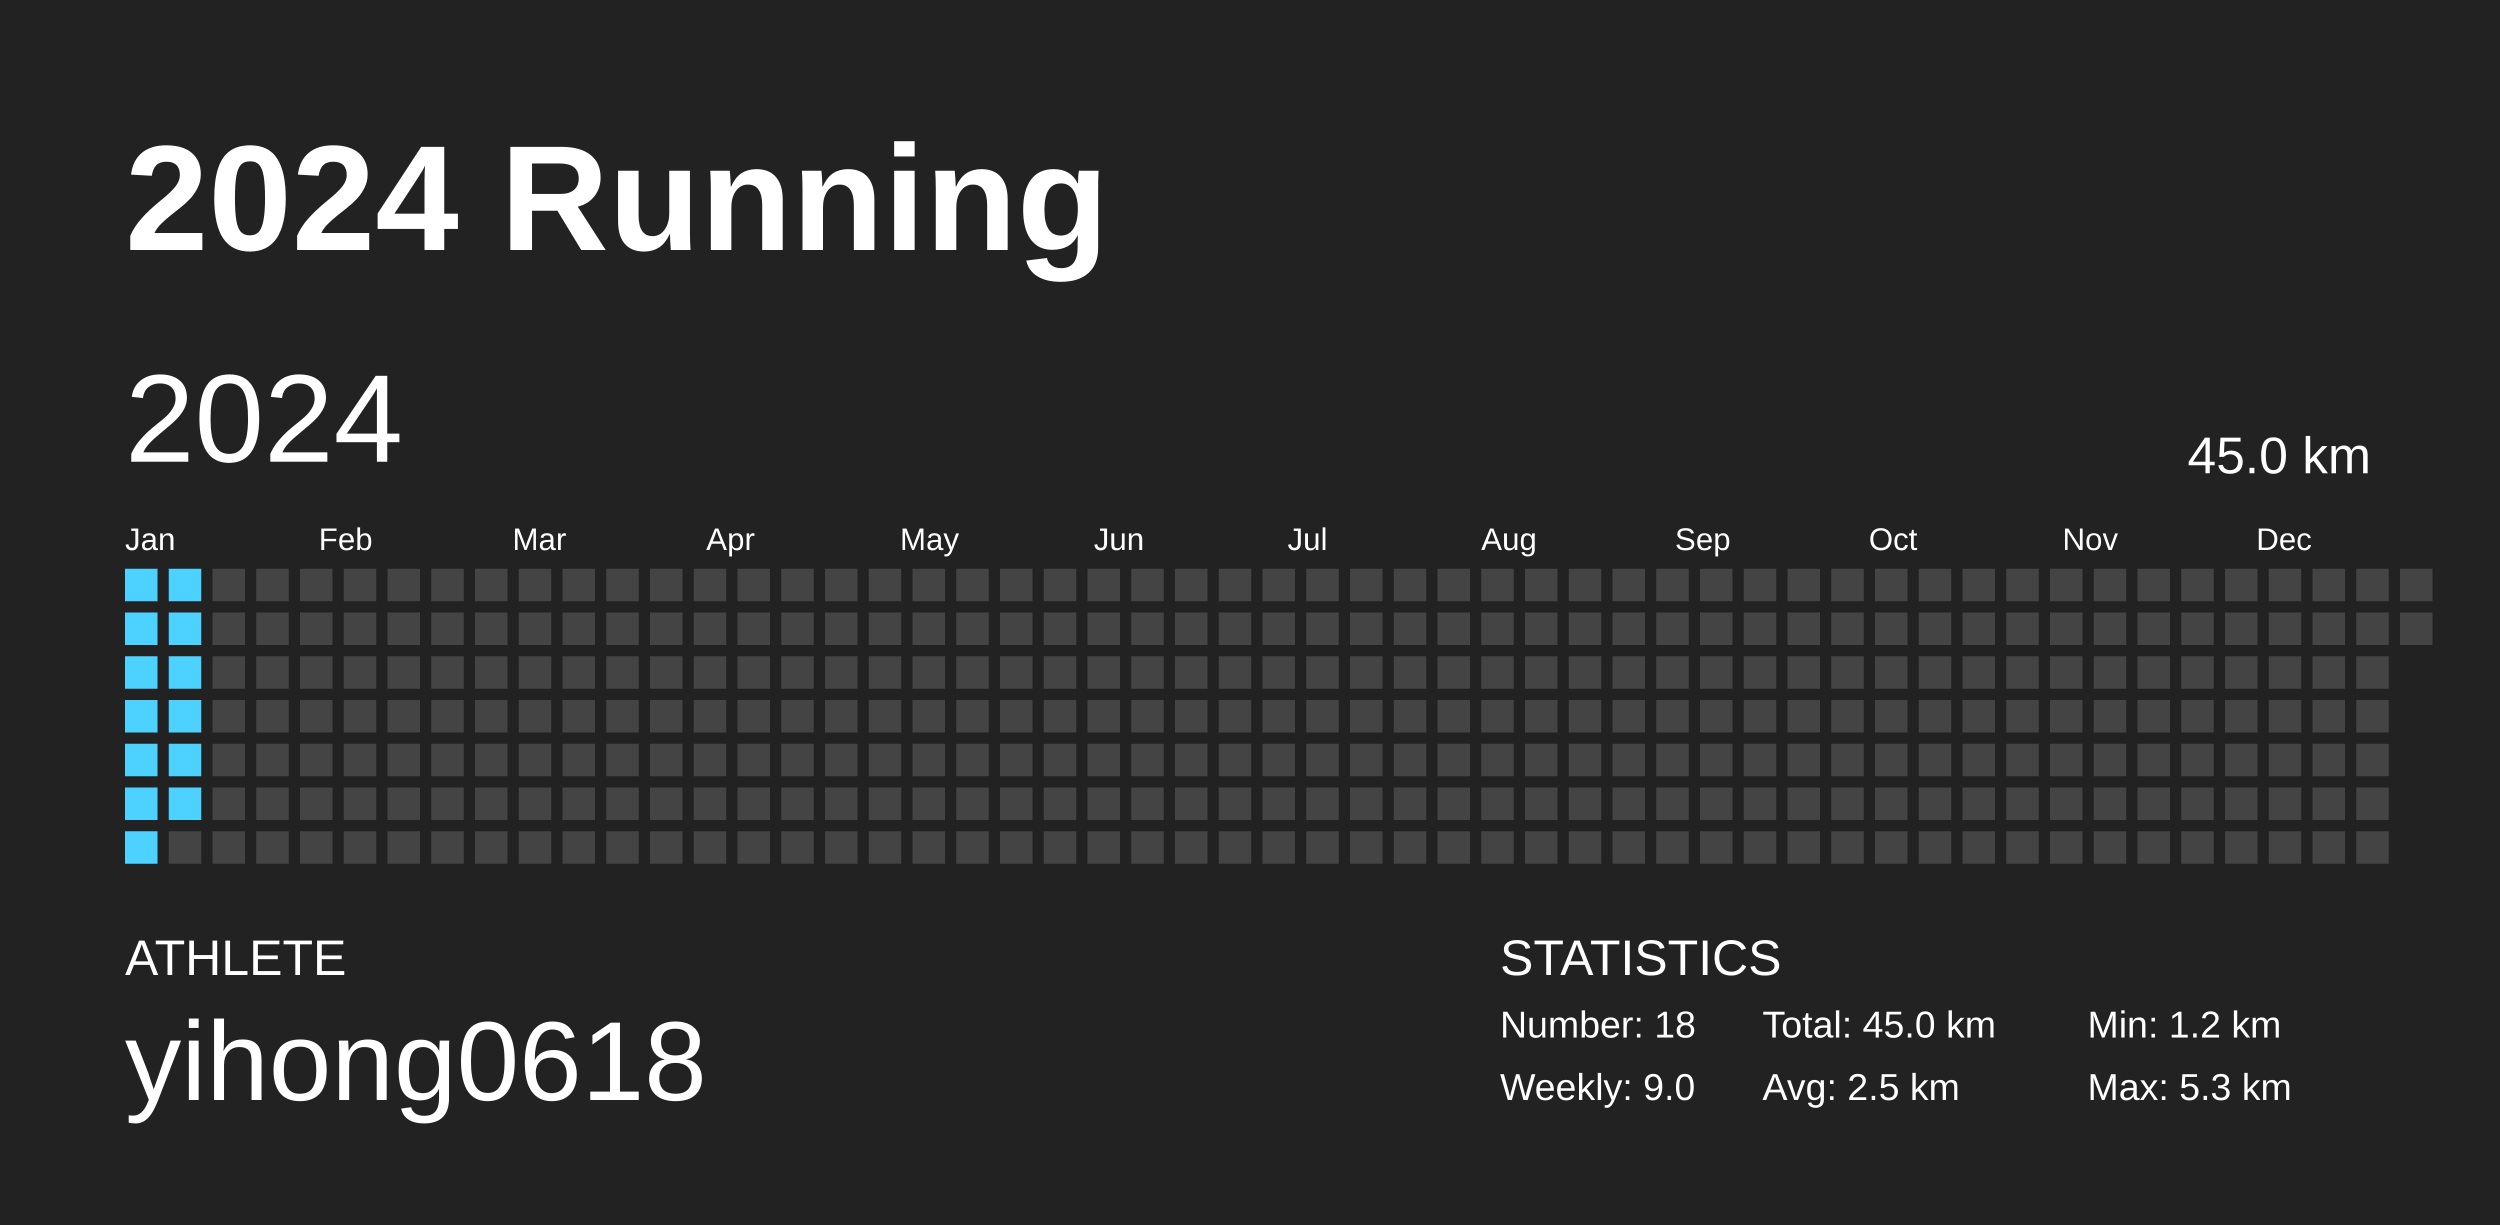
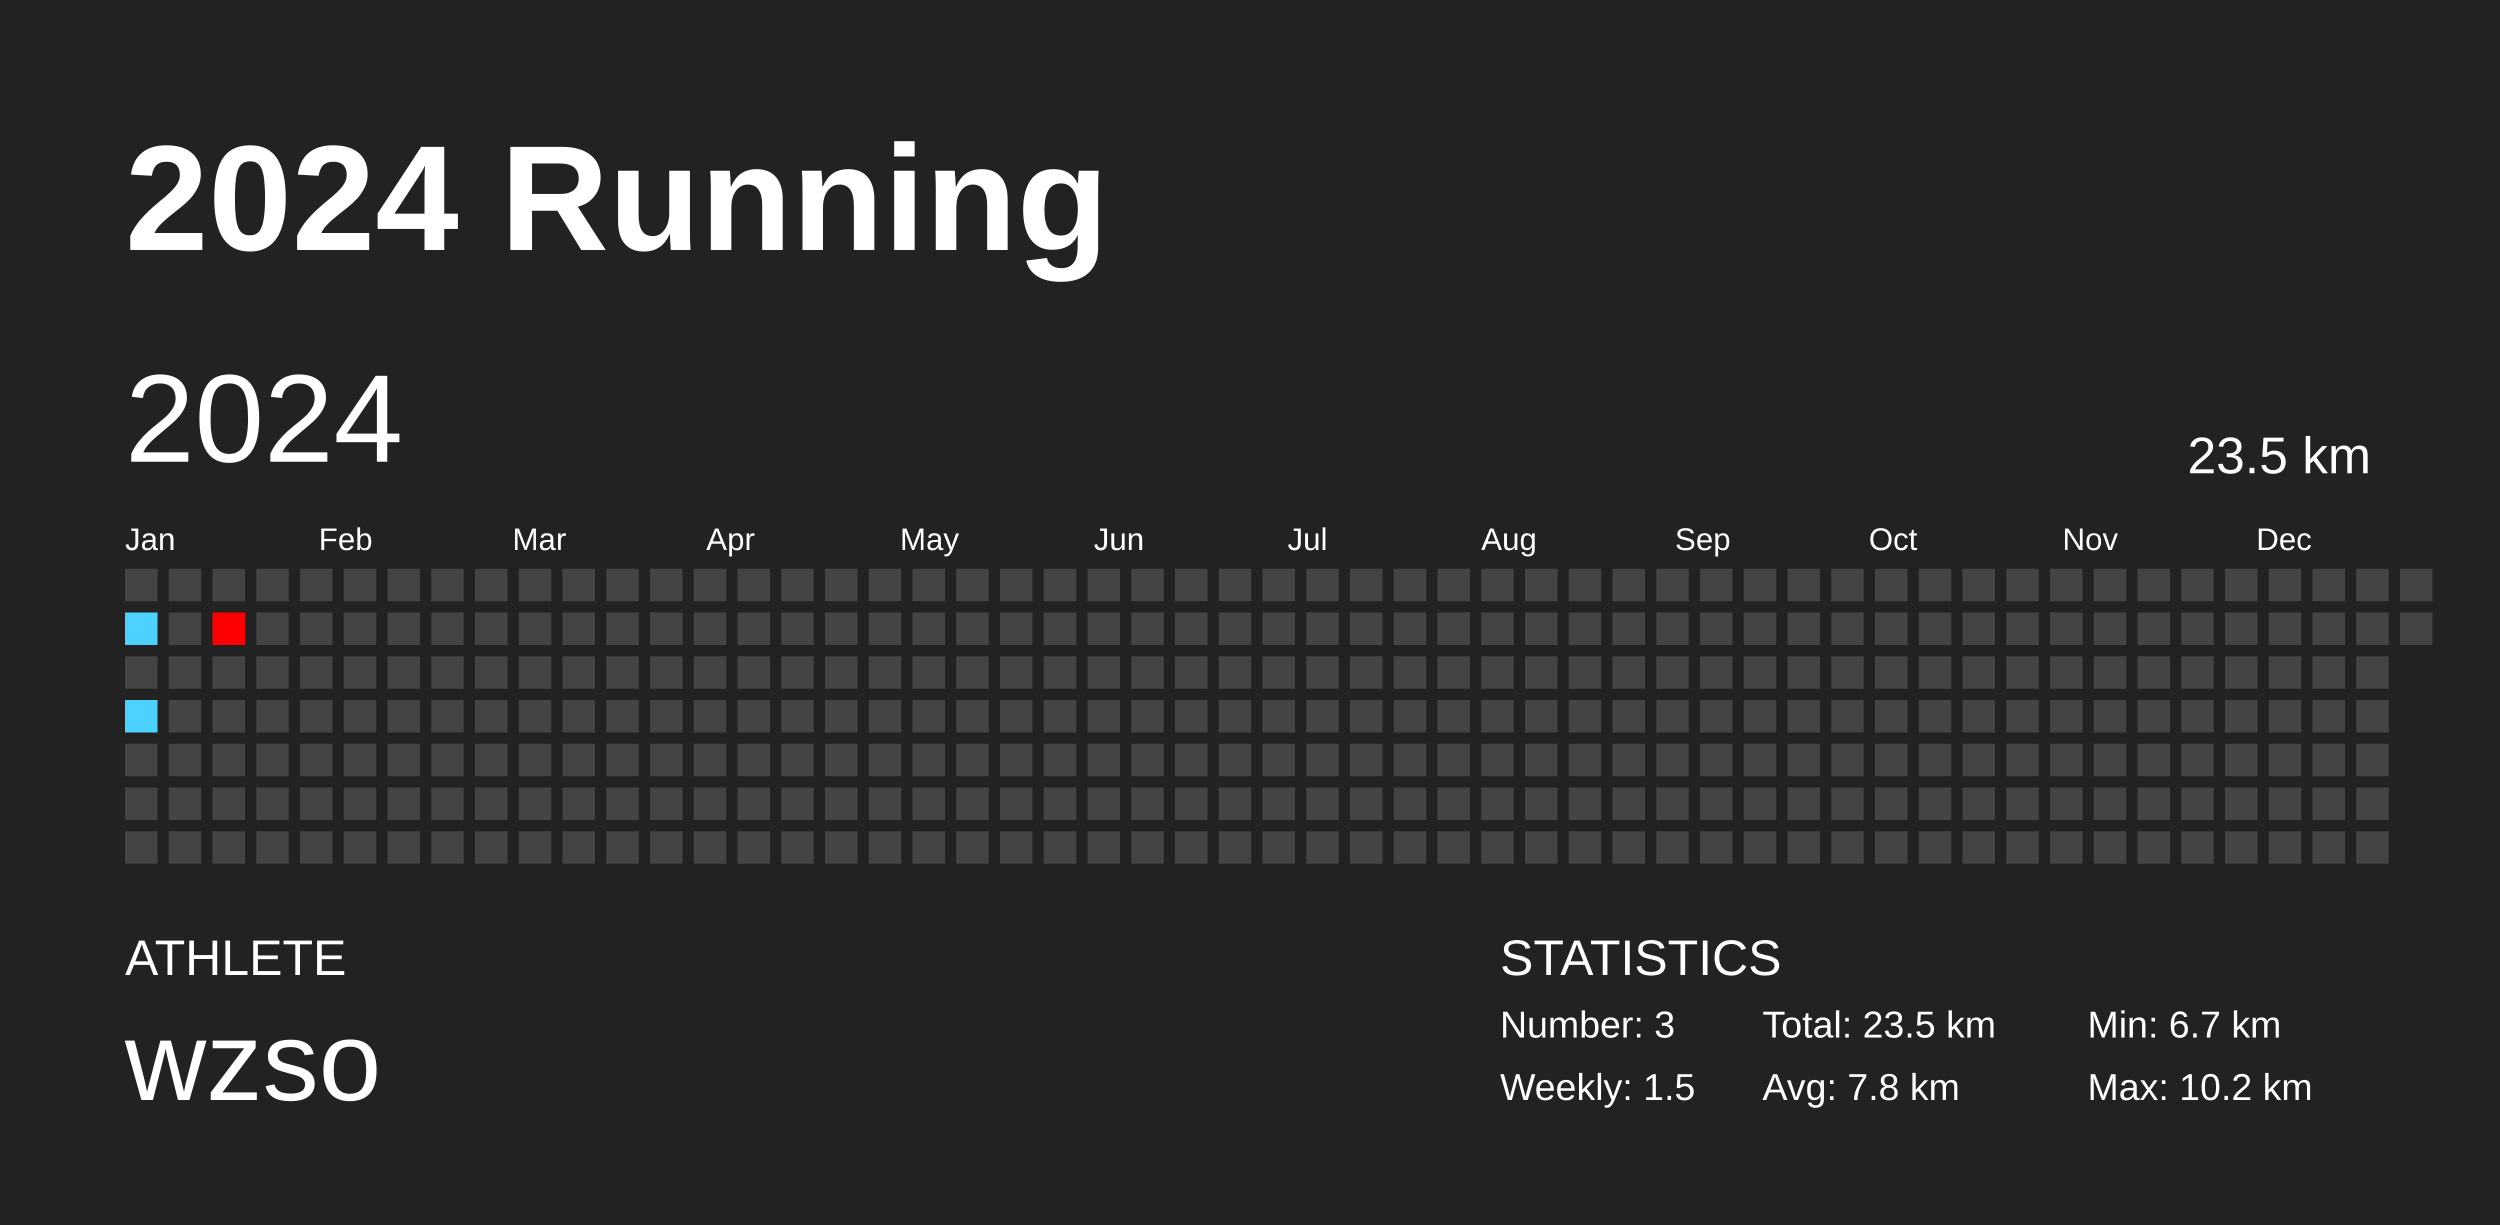
<svg xmlns="http://www.w3.org/2000/svg" baseProfile="full" height="98mm" version="1.1" viewBox="0,0,200,98" width="200mm">
  <defs />
  <rect fill="#222222" height="98" width="200" x="0" y="0" />
  <text fill="#FFFFFF" style="font-size:12px; font-family:Arial; font-weight:bold;" x="10" y="20">2024 Running</text>
  <text fill="#FFFFFF" style="font-size:4px; font-family:Arial" x="10" y="78">ATHLETE</text>
-   <text fill="#FFFFFF" style="font-size:9px; font-family:Arial" x="10" y="88">yihong0618</text>
+   <text fill="#FFFFFF" style="font-size:9px; font-family:Arial" x="10" y="88">wzso</text>
  <text fill="#FFFFFF" style="font-size:4px; font-family:Arial" x="120" y="78">STATISTICS</text>
-   <text fill="#FFFFFF" style="font-size:3px; font-family:Arial" x="120" y="83">Number: 18</text>
-   <text fill="#FFFFFF" style="font-size:3px; font-family:Arial" x="120" y="88">Weekly: 9.0</text>
-   <text fill="#FFFFFF" style="font-size:3px; font-family:Arial" x="141" y="83">Total: 45.0 km</text>
-   <text fill="#FFFFFF" style="font-size:3px; font-family:Arial" x="141" y="88">Avg: 2.5 km</text>
-   <text fill="#FFFFFF" style="font-size:3px; font-family:Arial" x="167" y="83">Min: 1.2 km</text>
-   <text fill="#FFFFFF" style="font-size:3px; font-family:Arial" x="167" y="88">Max: 5.3 km</text>
+   <text fill="#FFFFFF" style="font-size:3px; font-family:Arial" x="120" y="83">Number: 3</text>
+   <text fill="#FFFFFF" style="font-size:3px; font-family:Arial" x="120" y="88">Weekly: 1.5</text>
+   <text fill="#FFFFFF" style="font-size:3px; font-family:Arial" x="141" y="83">Total: 23.5 km</text>
+   <text fill="#FFFFFF" style="font-size:3px; font-family:Arial" x="141" y="88">Avg: 7.8 km</text>
+   <text fill="#FFFFFF" style="font-size:3px; font-family:Arial" x="167" y="83">Min: 6.7 km</text>
+   <text fill="#FFFFFF" style="font-size:3px; font-family:Arial" x="167" y="88">Max: 10.2 km</text>
  <text dominant-baseline="hanging" fill="#FFFFFF" style="font-size:10.0px; font-family:Arial;" x="10" y="30">2024</text>
-   <text dominant-baseline="hanging" fill="#FFFFFF" style="font-size:4.125px; font-family:Arial;" x="175" y="35">45.0 km</text>
+   <text dominant-baseline="hanging" fill="#FFFFFF" style="font-size:4.125px; font-family:Arial;" x="175" y="35">23.5 km</text>
  <text fill="#FFFFFF" style="font-size:2.5px; font-family:Arial" x="10.0" y="44">Jan</text>
  <text fill="#FFFFFF" style="font-size:2.5px; font-family:Arial" x="25.5" y="44">Feb</text>
  <text fill="#FFFFFF" style="font-size:2.5px; font-family:Arial" x="41.0" y="44">Mar</text>
  <text fill="#FFFFFF" style="font-size:2.5px; font-family:Arial" x="56.5" y="44">Apr</text>
  <text fill="#FFFFFF" style="font-size:2.5px; font-family:Arial" x="72.0" y="44">May</text>
  <text fill="#FFFFFF" style="font-size:2.5px; font-family:Arial" x="87.5" y="44">Jun</text>
  <text fill="#FFFFFF" style="font-size:2.5px; font-family:Arial" x="103.0" y="44">Jul</text>
  <text fill="#FFFFFF" style="font-size:2.5px; font-family:Arial" x="118.5" y="44">Aug</text>
  <text fill="#FFFFFF" style="font-size:2.5px; font-family:Arial" x="134.0" y="44">Sep</text>
  <text fill="#FFFFFF" style="font-size:2.5px; font-family:Arial" x="149.5" y="44">Oct</text>
  <text fill="#FFFFFF" style="font-size:2.5px; font-family:Arial" x="165.0" y="44">Nov</text>
  <text fill="#FFFFFF" style="font-size:2.5px; font-family:Arial" x="180.5" y="44">Dec</text>
-   <rect fill="#4dd2ff" height="2.6" width="2.6" x="10.0" y="45.5" />
+   <rect fill="#444444" height="2.6" width="2.6" x="10.0" y="45.5" />
  <rect fill="#4dd2ff" height="2.6" width="2.6" x="10.0" y="49.0" />
-   <rect fill="#4dd2ff" height="2.6" width="2.6" x="10.0" y="52.5" />
+   <rect fill="#444444" height="2.6" width="2.6" x="10.0" y="52.5" />
  <rect fill="#4dd2ff" height="2.6" width="2.6" x="10.0" y="56.0" />
-   <rect fill="#4dd2ff" height="2.6" width="2.6" x="10.0" y="59.5" />
-   <rect fill="#4dd2ff" height="2.6" width="2.6" x="10.0" y="63.0" />
-   <rect fill="#4dd2ff" height="2.6" width="2.6" x="10.0" y="66.5" />
-   <rect fill="#4dd2ff" height="2.6" width="2.6" x="13.5" y="45.5" />
-   <rect fill="#4dd2ff" height="2.6" width="2.6" x="13.5" y="49.0" />
-   <rect fill="#4dd2ff" height="2.6" width="2.6" x="13.5" y="52.5" />
-   <rect fill="#4dd2ff" height="2.6" width="2.6" x="13.5" y="56.0" />
-   <rect fill="#4dd2ff" height="2.6" width="2.6" x="13.5" y="59.5" />
-   <rect fill="#4dd2ff" height="2.6" width="2.6" x="13.5" y="63.0" />
+   <rect fill="#444444" height="2.6" width="2.6" x="10.0" y="59.5" />
+   <rect fill="#444444" height="2.6" width="2.6" x="10.0" y="63.0" />
+   <rect fill="#444444" height="2.6" width="2.6" x="10.0" y="66.5" />
+   <rect fill="#444444" height="2.6" width="2.6" x="13.5" y="45.5" />
+   <rect fill="#444444" height="2.6" width="2.6" x="13.5" y="49.0" />
+   <rect fill="#444444" height="2.6" width="2.6" x="13.5" y="52.5" />
+   <rect fill="#444444" height="2.6" width="2.6" x="13.5" y="56.0" />
+   <rect fill="#444444" height="2.6" width="2.6" x="13.5" y="59.5" />
+   <rect fill="#444444" height="2.6" width="2.6" x="13.5" y="63.0" />
  <rect fill="#444444" height="2.6" width="2.6" x="13.5" y="66.5" />
  <rect fill="#444444" height="2.6" width="2.6" x="17.0" y="45.5" />
-   <rect fill="#444444" height="2.6" width="2.6" x="17.0" y="49.0" />
+   <rect fill="#ff0000" height="2.6" width="2.6" x="17.0" y="49.0" />
  <rect fill="#444444" height="2.6" width="2.6" x="17.0" y="52.5" />
  <rect fill="#444444" height="2.6" width="2.6" x="17.0" y="56.0" />
  <rect fill="#444444" height="2.6" width="2.6" x="17.0" y="59.5" />
  <rect fill="#444444" height="2.6" width="2.6" x="17.0" y="63.0" />
  <rect fill="#444444" height="2.6" width="2.6" x="17.0" y="66.5" />
  <rect fill="#444444" height="2.6" width="2.6" x="20.5" y="45.5" />
  <rect fill="#444444" height="2.6" width="2.6" x="20.5" y="49.0" />
  <rect fill="#444444" height="2.6" width="2.6" x="20.5" y="52.5" />
  <rect fill="#444444" height="2.6" width="2.6" x="20.5" y="56.0" />
  <rect fill="#444444" height="2.6" width="2.6" x="20.5" y="59.5" />
  <rect fill="#444444" height="2.6" width="2.6" x="20.5" y="63.0" />
  <rect fill="#444444" height="2.6" width="2.6" x="20.5" y="66.5" />
  <rect fill="#444444" height="2.6" width="2.6" x="24.0" y="45.5" />
  <rect fill="#444444" height="2.6" width="2.6" x="24.0" y="49.0" />
  <rect fill="#444444" height="2.6" width="2.6" x="24.0" y="52.5" />
  <rect fill="#444444" height="2.6" width="2.6" x="24.0" y="56.0" />
  <rect fill="#444444" height="2.6" width="2.6" x="24.0" y="59.5" />
  <rect fill="#444444" height="2.6" width="2.6" x="24.0" y="63.0" />
  <rect fill="#444444" height="2.6" width="2.6" x="24.0" y="66.5" />
  <rect fill="#444444" height="2.6" width="2.6" x="27.5" y="45.5" />
  <rect fill="#444444" height="2.6" width="2.6" x="27.5" y="49.0" />
  <rect fill="#444444" height="2.6" width="2.6" x="27.5" y="52.5" />
  <rect fill="#444444" height="2.6" width="2.6" x="27.5" y="56.0" />
  <rect fill="#444444" height="2.6" width="2.6" x="27.5" y="59.5" />
  <rect fill="#444444" height="2.6" width="2.6" x="27.5" y="63.0" />
  <rect fill="#444444" height="2.6" width="2.6" x="27.5" y="66.5" />
  <rect fill="#444444" height="2.6" width="2.6" x="31.0" y="45.5" />
  <rect fill="#444444" height="2.6" width="2.6" x="31.0" y="49.0" />
  <rect fill="#444444" height="2.6" width="2.6" x="31.0" y="52.5" />
  <rect fill="#444444" height="2.6" width="2.6" x="31.0" y="56.0" />
  <rect fill="#444444" height="2.6" width="2.6" x="31.0" y="59.5" />
  <rect fill="#444444" height="2.6" width="2.6" x="31.0" y="63.0" />
  <rect fill="#444444" height="2.6" width="2.6" x="31.0" y="66.5" />
  <rect fill="#444444" height="2.6" width="2.6" x="34.5" y="45.5" />
  <rect fill="#444444" height="2.6" width="2.6" x="34.5" y="49.0" />
  <rect fill="#444444" height="2.6" width="2.6" x="34.5" y="52.5" />
  <rect fill="#444444" height="2.6" width="2.6" x="34.5" y="56.0" />
  <rect fill="#444444" height="2.6" width="2.6" x="34.5" y="59.5" />
  <rect fill="#444444" height="2.6" width="2.6" x="34.5" y="63.0" />
  <rect fill="#444444" height="2.6" width="2.6" x="34.5" y="66.5" />
  <rect fill="#444444" height="2.6" width="2.6" x="38.0" y="45.5" />
  <rect fill="#444444" height="2.6" width="2.6" x="38.0" y="49.0" />
  <rect fill="#444444" height="2.6" width="2.6" x="38.0" y="52.5" />
  <rect fill="#444444" height="2.6" width="2.6" x="38.0" y="56.0" />
  <rect fill="#444444" height="2.6" width="2.6" x="38.0" y="59.5" />
  <rect fill="#444444" height="2.6" width="2.6" x="38.0" y="63.0" />
  <rect fill="#444444" height="2.6" width="2.6" x="38.0" y="66.5" />
  <rect fill="#444444" height="2.6" width="2.6" x="41.5" y="45.5" />
  <rect fill="#444444" height="2.6" width="2.6" x="41.5" y="49.0" />
  <rect fill="#444444" height="2.6" width="2.6" x="41.5" y="52.5" />
  <rect fill="#444444" height="2.6" width="2.6" x="41.5" y="56.0" />
  <rect fill="#444444" height="2.6" width="2.6" x="41.5" y="59.5" />
  <rect fill="#444444" height="2.6" width="2.6" x="41.5" y="63.0" />
  <rect fill="#444444" height="2.6" width="2.6" x="41.5" y="66.5" />
  <rect fill="#444444" height="2.6" width="2.6" x="45.0" y="45.5" />
  <rect fill="#444444" height="2.6" width="2.6" x="45.0" y="49.0" />
  <rect fill="#444444" height="2.6" width="2.6" x="45.0" y="52.5" />
  <rect fill="#444444" height="2.6" width="2.6" x="45.0" y="56.0" />
  <rect fill="#444444" height="2.6" width="2.6" x="45.0" y="59.5" />
  <rect fill="#444444" height="2.6" width="2.6" x="45.0" y="63.0" />
  <rect fill="#444444" height="2.6" width="2.6" x="45.0" y="66.5" />
  <rect fill="#444444" height="2.6" width="2.6" x="48.5" y="45.5" />
  <rect fill="#444444" height="2.6" width="2.6" x="48.5" y="49.0" />
  <rect fill="#444444" height="2.6" width="2.6" x="48.5" y="52.5" />
  <rect fill="#444444" height="2.6" width="2.6" x="48.5" y="56.0" />
  <rect fill="#444444" height="2.6" width="2.6" x="48.5" y="59.5" />
  <rect fill="#444444" height="2.6" width="2.6" x="48.5" y="63.0" />
  <rect fill="#444444" height="2.6" width="2.6" x="48.5" y="66.5" />
  <rect fill="#444444" height="2.6" width="2.6" x="52.0" y="45.5" />
  <rect fill="#444444" height="2.6" width="2.6" x="52.0" y="49.0" />
  <rect fill="#444444" height="2.6" width="2.6" x="52.0" y="52.5" />
  <rect fill="#444444" height="2.6" width="2.6" x="52.0" y="56.0" />
  <rect fill="#444444" height="2.6" width="2.6" x="52.0" y="59.5" />
  <rect fill="#444444" height="2.6" width="2.6" x="52.0" y="63.0" />
  <rect fill="#444444" height="2.6" width="2.6" x="52.0" y="66.5" />
  <rect fill="#444444" height="2.6" width="2.6" x="55.5" y="45.5" />
  <rect fill="#444444" height="2.6" width="2.6" x="55.5" y="49.0" />
  <rect fill="#444444" height="2.6" width="2.6" x="55.5" y="52.5" />
  <rect fill="#444444" height="2.6" width="2.6" x="55.5" y="56.0" />
  <rect fill="#444444" height="2.6" width="2.6" x="55.5" y="59.5" />
  <rect fill="#444444" height="2.6" width="2.6" x="55.5" y="63.0" />
  <rect fill="#444444" height="2.6" width="2.6" x="55.5" y="66.5" />
  <rect fill="#444444" height="2.6" width="2.6" x="59.0" y="45.5" />
  <rect fill="#444444" height="2.6" width="2.6" x="59.0" y="49.0" />
  <rect fill="#444444" height="2.6" width="2.6" x="59.0" y="52.5" />
  <rect fill="#444444" height="2.6" width="2.6" x="59.0" y="56.0" />
  <rect fill="#444444" height="2.6" width="2.6" x="59.0" y="59.5" />
  <rect fill="#444444" height="2.6" width="2.6" x="59.0" y="63.0" />
  <rect fill="#444444" height="2.6" width="2.6" x="59.0" y="66.5" />
  <rect fill="#444444" height="2.6" width="2.6" x="62.5" y="45.5" />
  <rect fill="#444444" height="2.6" width="2.6" x="62.5" y="49.0" />
  <rect fill="#444444" height="2.6" width="2.6" x="62.5" y="52.5" />
  <rect fill="#444444" height="2.6" width="2.6" x="62.5" y="56.0" />
  <rect fill="#444444" height="2.6" width="2.6" x="62.5" y="59.5" />
  <rect fill="#444444" height="2.6" width="2.6" x="62.5" y="63.0" />
  <rect fill="#444444" height="2.6" width="2.6" x="62.5" y="66.5" />
  <rect fill="#444444" height="2.6" width="2.6" x="66.0" y="45.5" />
  <rect fill="#444444" height="2.6" width="2.6" x="66.0" y="49.0" />
  <rect fill="#444444" height="2.6" width="2.6" x="66.0" y="52.5" />
  <rect fill="#444444" height="2.6" width="2.6" x="66.0" y="56.0" />
  <rect fill="#444444" height="2.6" width="2.6" x="66.0" y="59.5" />
  <rect fill="#444444" height="2.6" width="2.6" x="66.0" y="63.0" />
  <rect fill="#444444" height="2.6" width="2.6" x="66.0" y="66.5" />
  <rect fill="#444444" height="2.6" width="2.6" x="69.5" y="45.5" />
  <rect fill="#444444" height="2.6" width="2.6" x="69.5" y="49.0" />
  <rect fill="#444444" height="2.6" width="2.6" x="69.5" y="52.5" />
  <rect fill="#444444" height="2.6" width="2.6" x="69.5" y="56.0" />
  <rect fill="#444444" height="2.6" width="2.6" x="69.5" y="59.5" />
  <rect fill="#444444" height="2.6" width="2.6" x="69.5" y="63.0" />
  <rect fill="#444444" height="2.6" width="2.6" x="69.5" y="66.5" />
  <rect fill="#444444" height="2.6" width="2.6" x="73.0" y="45.5" />
  <rect fill="#444444" height="2.6" width="2.6" x="73.0" y="49.0" />
  <rect fill="#444444" height="2.6" width="2.6" x="73.0" y="52.5" />
  <rect fill="#444444" height="2.6" width="2.6" x="73.0" y="56.0" />
  <rect fill="#444444" height="2.6" width="2.6" x="73.0" y="59.5" />
  <rect fill="#444444" height="2.6" width="2.6" x="73.0" y="63.0" />
  <rect fill="#444444" height="2.6" width="2.6" x="73.0" y="66.5" />
  <rect fill="#444444" height="2.6" width="2.6" x="76.5" y="45.5" />
  <rect fill="#444444" height="2.6" width="2.6" x="76.5" y="49.0" />
  <rect fill="#444444" height="2.6" width="2.6" x="76.5" y="52.5" />
  <rect fill="#444444" height="2.6" width="2.6" x="76.5" y="56.0" />
  <rect fill="#444444" height="2.6" width="2.6" x="76.5" y="59.5" />
  <rect fill="#444444" height="2.6" width="2.6" x="76.5" y="63.0" />
  <rect fill="#444444" height="2.6" width="2.6" x="76.5" y="66.5" />
  <rect fill="#444444" height="2.6" width="2.6" x="80.0" y="45.5" />
  <rect fill="#444444" height="2.6" width="2.6" x="80.0" y="49.0" />
  <rect fill="#444444" height="2.6" width="2.6" x="80.0" y="52.5" />
  <rect fill="#444444" height="2.6" width="2.6" x="80.0" y="56.0" />
  <rect fill="#444444" height="2.6" width="2.6" x="80.0" y="59.5" />
  <rect fill="#444444" height="2.6" width="2.6" x="80.0" y="63.0" />
  <rect fill="#444444" height="2.6" width="2.6" x="80.0" y="66.5" />
  <rect fill="#444444" height="2.6" width="2.6" x="83.5" y="45.5" />
  <rect fill="#444444" height="2.6" width="2.6" x="83.5" y="49.0" />
  <rect fill="#444444" height="2.6" width="2.6" x="83.5" y="52.5" />
  <rect fill="#444444" height="2.6" width="2.6" x="83.5" y="56.0" />
  <rect fill="#444444" height="2.6" width="2.6" x="83.5" y="59.5" />
  <rect fill="#444444" height="2.6" width="2.6" x="83.5" y="63.0" />
  <rect fill="#444444" height="2.6" width="2.6" x="83.5" y="66.5" />
  <rect fill="#444444" height="2.6" width="2.6" x="87.0" y="45.5" />
  <rect fill="#444444" height="2.6" width="2.6" x="87.0" y="49.0" />
  <rect fill="#444444" height="2.6" width="2.6" x="87.0" y="52.5" />
  <rect fill="#444444" height="2.6" width="2.6" x="87.0" y="56.0" />
  <rect fill="#444444" height="2.6" width="2.6" x="87.0" y="59.5" />
  <rect fill="#444444" height="2.6" width="2.6" x="87.0" y="63.0" />
  <rect fill="#444444" height="2.6" width="2.6" x="87.0" y="66.5" />
  <rect fill="#444444" height="2.6" width="2.6" x="90.5" y="45.5" />
  <rect fill="#444444" height="2.6" width="2.6" x="90.5" y="49.0" />
  <rect fill="#444444" height="2.6" width="2.6" x="90.5" y="52.5" />
  <rect fill="#444444" height="2.6" width="2.6" x="90.5" y="56.0" />
  <rect fill="#444444" height="2.6" width="2.6" x="90.5" y="59.5" />
  <rect fill="#444444" height="2.6" width="2.6" x="90.5" y="63.0" />
  <rect fill="#444444" height="2.6" width="2.6" x="90.5" y="66.5" />
  <rect fill="#444444" height="2.6" width="2.6" x="94.0" y="45.5" />
  <rect fill="#444444" height="2.6" width="2.6" x="94.0" y="49.0" />
  <rect fill="#444444" height="2.6" width="2.6" x="94.0" y="52.5" />
  <rect fill="#444444" height="2.6" width="2.6" x="94.0" y="56.0" />
  <rect fill="#444444" height="2.6" width="2.6" x="94.0" y="59.5" />
  <rect fill="#444444" height="2.6" width="2.6" x="94.0" y="63.0" />
  <rect fill="#444444" height="2.6" width="2.6" x="94.0" y="66.5" />
  <rect fill="#444444" height="2.6" width="2.6" x="97.5" y="45.5" />
  <rect fill="#444444" height="2.6" width="2.6" x="97.5" y="49.0" />
  <rect fill="#444444" height="2.6" width="2.6" x="97.5" y="52.5" />
  <rect fill="#444444" height="2.6" width="2.6" x="97.5" y="56.0" />
  <rect fill="#444444" height="2.6" width="2.6" x="97.5" y="59.5" />
  <rect fill="#444444" height="2.6" width="2.6" x="97.5" y="63.0" />
  <rect fill="#444444" height="2.6" width="2.6" x="97.5" y="66.5" />
  <rect fill="#444444" height="2.6" width="2.6" x="101.0" y="45.5" />
  <rect fill="#444444" height="2.6" width="2.6" x="101.0" y="49.0" />
  <rect fill="#444444" height="2.6" width="2.6" x="101.0" y="52.5" />
  <rect fill="#444444" height="2.6" width="2.6" x="101.0" y="56.0" />
  <rect fill="#444444" height="2.6" width="2.6" x="101.0" y="59.5" />
  <rect fill="#444444" height="2.6" width="2.6" x="101.0" y="63.0" />
  <rect fill="#444444" height="2.6" width="2.6" x="101.0" y="66.5" />
  <rect fill="#444444" height="2.6" width="2.6" x="104.5" y="45.5" />
  <rect fill="#444444" height="2.6" width="2.6" x="104.5" y="49.0" />
  <rect fill="#444444" height="2.6" width="2.6" x="104.5" y="52.5" />
  <rect fill="#444444" height="2.6" width="2.6" x="104.5" y="56.0" />
  <rect fill="#444444" height="2.6" width="2.6" x="104.5" y="59.5" />
  <rect fill="#444444" height="2.6" width="2.6" x="104.5" y="63.0" />
  <rect fill="#444444" height="2.6" width="2.6" x="104.5" y="66.5" />
  <rect fill="#444444" height="2.6" width="2.6" x="108.0" y="45.5" />
  <rect fill="#444444" height="2.6" width="2.6" x="108.0" y="49.0" />
  <rect fill="#444444" height="2.6" width="2.6" x="108.0" y="52.5" />
  <rect fill="#444444" height="2.6" width="2.6" x="108.0" y="56.0" />
  <rect fill="#444444" height="2.6" width="2.6" x="108.0" y="59.5" />
  <rect fill="#444444" height="2.6" width="2.6" x="108.0" y="63.0" />
  <rect fill="#444444" height="2.6" width="2.6" x="108.0" y="66.5" />
  <rect fill="#444444" height="2.6" width="2.6" x="111.5" y="45.5" />
  <rect fill="#444444" height="2.6" width="2.6" x="111.5" y="49.0" />
  <rect fill="#444444" height="2.6" width="2.6" x="111.5" y="52.5" />
  <rect fill="#444444" height="2.6" width="2.6" x="111.5" y="56.0" />
  <rect fill="#444444" height="2.6" width="2.6" x="111.5" y="59.5" />
  <rect fill="#444444" height="2.6" width="2.6" x="111.5" y="63.0" />
  <rect fill="#444444" height="2.6" width="2.6" x="111.5" y="66.5" />
  <rect fill="#444444" height="2.6" width="2.6" x="115.0" y="45.5" />
  <rect fill="#444444" height="2.6" width="2.6" x="115.0" y="49.0" />
  <rect fill="#444444" height="2.6" width="2.6" x="115.0" y="52.5" />
  <rect fill="#444444" height="2.6" width="2.6" x="115.0" y="56.0" />
  <rect fill="#444444" height="2.6" width="2.6" x="115.0" y="59.5" />
  <rect fill="#444444" height="2.6" width="2.6" x="115.0" y="63.0" />
  <rect fill="#444444" height="2.6" width="2.6" x="115.0" y="66.5" />
  <rect fill="#444444" height="2.6" width="2.6" x="118.5" y="45.5" />
  <rect fill="#444444" height="2.6" width="2.6" x="118.5" y="49.0" />
  <rect fill="#444444" height="2.6" width="2.6" x="118.5" y="52.5" />
  <rect fill="#444444" height="2.6" width="2.6" x="118.5" y="56.0" />
  <rect fill="#444444" height="2.6" width="2.6" x="118.5" y="59.5" />
  <rect fill="#444444" height="2.6" width="2.6" x="118.5" y="63.0" />
  <rect fill="#444444" height="2.6" width="2.6" x="118.5" y="66.5" />
  <rect fill="#444444" height="2.6" width="2.6" x="122.0" y="45.5" />
  <rect fill="#444444" height="2.6" width="2.6" x="122.0" y="49.0" />
  <rect fill="#444444" height="2.6" width="2.6" x="122.0" y="52.5" />
  <rect fill="#444444" height="2.6" width="2.6" x="122.0" y="56.0" />
  <rect fill="#444444" height="2.6" width="2.6" x="122.0" y="59.5" />
  <rect fill="#444444" height="2.6" width="2.6" x="122.0" y="63.0" />
  <rect fill="#444444" height="2.6" width="2.6" x="122.0" y="66.5" />
  <rect fill="#444444" height="2.6" width="2.6" x="125.5" y="45.5" />
  <rect fill="#444444" height="2.6" width="2.6" x="125.5" y="49.0" />
  <rect fill="#444444" height="2.6" width="2.6" x="125.5" y="52.5" />
  <rect fill="#444444" height="2.6" width="2.6" x="125.5" y="56.0" />
  <rect fill="#444444" height="2.6" width="2.6" x="125.5" y="59.5" />
  <rect fill="#444444" height="2.6" width="2.6" x="125.5" y="63.0" />
  <rect fill="#444444" height="2.6" width="2.6" x="125.5" y="66.5" />
  <rect fill="#444444" height="2.6" width="2.6" x="129.0" y="45.5" />
  <rect fill="#444444" height="2.6" width="2.6" x="129.0" y="49.0" />
  <rect fill="#444444" height="2.6" width="2.6" x="129.0" y="52.5" />
  <rect fill="#444444" height="2.6" width="2.6" x="129.0" y="56.0" />
  <rect fill="#444444" height="2.6" width="2.6" x="129.0" y="59.5" />
  <rect fill="#444444" height="2.6" width="2.6" x="129.0" y="63.0" />
  <rect fill="#444444" height="2.6" width="2.6" x="129.0" y="66.5" />
  <rect fill="#444444" height="2.6" width="2.6" x="132.5" y="45.5" />
  <rect fill="#444444" height="2.6" width="2.6" x="132.5" y="49.0" />
  <rect fill="#444444" height="2.6" width="2.6" x="132.5" y="52.5" />
  <rect fill="#444444" height="2.6" width="2.6" x="132.5" y="56.0" />
  <rect fill="#444444" height="2.6" width="2.6" x="132.5" y="59.5" />
  <rect fill="#444444" height="2.6" width="2.6" x="132.5" y="63.0" />
  <rect fill="#444444" height="2.6" width="2.6" x="132.5" y="66.5" />
  <rect fill="#444444" height="2.6" width="2.6" x="136.0" y="45.5" />
  <rect fill="#444444" height="2.6" width="2.6" x="136.0" y="49.0" />
  <rect fill="#444444" height="2.6" width="2.6" x="136.0" y="52.5" />
  <rect fill="#444444" height="2.6" width="2.6" x="136.0" y="56.0" />
  <rect fill="#444444" height="2.6" width="2.6" x="136.0" y="59.5" />
  <rect fill="#444444" height="2.6" width="2.6" x="136.0" y="63.0" />
  <rect fill="#444444" height="2.6" width="2.6" x="136.0" y="66.5" />
  <rect fill="#444444" height="2.6" width="2.6" x="139.5" y="45.5" />
  <rect fill="#444444" height="2.6" width="2.6" x="139.5" y="49.0" />
  <rect fill="#444444" height="2.6" width="2.6" x="139.5" y="52.5" />
  <rect fill="#444444" height="2.6" width="2.6" x="139.5" y="56.0" />
  <rect fill="#444444" height="2.6" width="2.6" x="139.5" y="59.5" />
  <rect fill="#444444" height="2.6" width="2.6" x="139.5" y="63.0" />
  <rect fill="#444444" height="2.6" width="2.6" x="139.5" y="66.5" />
  <rect fill="#444444" height="2.6" width="2.6" x="143.0" y="45.5" />
  <rect fill="#444444" height="2.6" width="2.6" x="143.0" y="49.0" />
  <rect fill="#444444" height="2.6" width="2.6" x="143.0" y="52.5" />
  <rect fill="#444444" height="2.6" width="2.6" x="143.0" y="56.0" />
  <rect fill="#444444" height="2.6" width="2.6" x="143.0" y="59.5" />
  <rect fill="#444444" height="2.6" width="2.6" x="143.0" y="63.0" />
  <rect fill="#444444" height="2.6" width="2.6" x="143.0" y="66.5" />
  <rect fill="#444444" height="2.6" width="2.6" x="146.5" y="45.5" />
  <rect fill="#444444" height="2.6" width="2.6" x="146.5" y="49.0" />
  <rect fill="#444444" height="2.6" width="2.6" x="146.5" y="52.5" />
  <rect fill="#444444" height="2.6" width="2.6" x="146.5" y="56.0" />
  <rect fill="#444444" height="2.6" width="2.6" x="146.5" y="59.5" />
  <rect fill="#444444" height="2.6" width="2.6" x="146.5" y="63.0" />
  <rect fill="#444444" height="2.6" width="2.6" x="146.5" y="66.5" />
  <rect fill="#444444" height="2.6" width="2.6" x="150.0" y="45.5" />
  <rect fill="#444444" height="2.6" width="2.6" x="150.0" y="49.0" />
  <rect fill="#444444" height="2.6" width="2.6" x="150.0" y="52.5" />
  <rect fill="#444444" height="2.6" width="2.6" x="150.0" y="56.0" />
  <rect fill="#444444" height="2.6" width="2.6" x="150.0" y="59.5" />
  <rect fill="#444444" height="2.6" width="2.6" x="150.0" y="63.0" />
  <rect fill="#444444" height="2.6" width="2.6" x="150.0" y="66.5" />
  <rect fill="#444444" height="2.6" width="2.6" x="153.5" y="45.5" />
  <rect fill="#444444" height="2.6" width="2.6" x="153.5" y="49.0" />
  <rect fill="#444444" height="2.6" width="2.6" x="153.5" y="52.5" />
  <rect fill="#444444" height="2.6" width="2.6" x="153.5" y="56.0" />
  <rect fill="#444444" height="2.6" width="2.6" x="153.5" y="59.5" />
  <rect fill="#444444" height="2.6" width="2.6" x="153.5" y="63.0" />
  <rect fill="#444444" height="2.6" width="2.6" x="153.5" y="66.5" />
  <rect fill="#444444" height="2.6" width="2.6" x="157.0" y="45.5" />
  <rect fill="#444444" height="2.6" width="2.6" x="157.0" y="49.0" />
  <rect fill="#444444" height="2.6" width="2.6" x="157.0" y="52.5" />
  <rect fill="#444444" height="2.6" width="2.6" x="157.0" y="56.0" />
  <rect fill="#444444" height="2.6" width="2.6" x="157.0" y="59.5" />
  <rect fill="#444444" height="2.6" width="2.6" x="157.0" y="63.0" />
  <rect fill="#444444" height="2.6" width="2.6" x="157.0" y="66.5" />
  <rect fill="#444444" height="2.6" width="2.6" x="160.5" y="45.5" />
  <rect fill="#444444" height="2.6" width="2.6" x="160.5" y="49.0" />
  <rect fill="#444444" height="2.6" width="2.6" x="160.5" y="52.5" />
  <rect fill="#444444" height="2.6" width="2.6" x="160.5" y="56.0" />
  <rect fill="#444444" height="2.6" width="2.6" x="160.5" y="59.5" />
  <rect fill="#444444" height="2.6" width="2.6" x="160.5" y="63.0" />
  <rect fill="#444444" height="2.6" width="2.6" x="160.5" y="66.5" />
  <rect fill="#444444" height="2.6" width="2.6" x="164.0" y="45.5" />
  <rect fill="#444444" height="2.6" width="2.6" x="164.0" y="49.0" />
  <rect fill="#444444" height="2.6" width="2.6" x="164.0" y="52.5" />
  <rect fill="#444444" height="2.6" width="2.6" x="164.0" y="56.0" />
  <rect fill="#444444" height="2.6" width="2.6" x="164.0" y="59.5" />
  <rect fill="#444444" height="2.6" width="2.6" x="164.0" y="63.0" />
  <rect fill="#444444" height="2.6" width="2.6" x="164.0" y="66.5" />
  <rect fill="#444444" height="2.6" width="2.6" x="167.5" y="45.5" />
  <rect fill="#444444" height="2.6" width="2.6" x="167.5" y="49.0" />
  <rect fill="#444444" height="2.6" width="2.6" x="167.5" y="52.5" />
  <rect fill="#444444" height="2.6" width="2.6" x="167.5" y="56.0" />
  <rect fill="#444444" height="2.6" width="2.6" x="167.5" y="59.5" />
  <rect fill="#444444" height="2.6" width="2.6" x="167.5" y="63.0" />
  <rect fill="#444444" height="2.6" width="2.6" x="167.5" y="66.5" />
  <rect fill="#444444" height="2.6" width="2.6" x="171.0" y="45.5" />
  <rect fill="#444444" height="2.6" width="2.6" x="171.0" y="49.0" />
  <rect fill="#444444" height="2.6" width="2.6" x="171.0" y="52.5" />
  <rect fill="#444444" height="2.6" width="2.6" x="171.0" y="56.0" />
  <rect fill="#444444" height="2.6" width="2.6" x="171.0" y="59.5" />
  <rect fill="#444444" height="2.6" width="2.6" x="171.0" y="63.0" />
  <rect fill="#444444" height="2.6" width="2.6" x="171.0" y="66.5" />
  <rect fill="#444444" height="2.6" width="2.6" x="174.5" y="45.5" />
  <rect fill="#444444" height="2.6" width="2.6" x="174.5" y="49.0" />
  <rect fill="#444444" height="2.6" width="2.6" x="174.5" y="52.5" />
  <rect fill="#444444" height="2.6" width="2.6" x="174.5" y="56.0" />
  <rect fill="#444444" height="2.6" width="2.6" x="174.5" y="59.5" />
  <rect fill="#444444" height="2.6" width="2.6" x="174.5" y="63.0" />
  <rect fill="#444444" height="2.6" width="2.6" x="174.5" y="66.5" />
  <rect fill="#444444" height="2.6" width="2.6" x="178.0" y="45.5" />
  <rect fill="#444444" height="2.6" width="2.6" x="178.0" y="49.0" />
  <rect fill="#444444" height="2.6" width="2.6" x="178.0" y="52.5" />
  <rect fill="#444444" height="2.6" width="2.6" x="178.0" y="56.0" />
  <rect fill="#444444" height="2.6" width="2.6" x="178.0" y="59.5" />
  <rect fill="#444444" height="2.6" width="2.6" x="178.0" y="63.0" />
  <rect fill="#444444" height="2.6" width="2.6" x="178.0" y="66.5" />
  <rect fill="#444444" height="2.6" width="2.6" x="181.5" y="45.5" />
  <rect fill="#444444" height="2.6" width="2.6" x="181.5" y="49.0" />
  <rect fill="#444444" height="2.6" width="2.6" x="181.5" y="52.5" />
  <rect fill="#444444" height="2.6" width="2.6" x="181.5" y="56.0" />
  <rect fill="#444444" height="2.6" width="2.6" x="181.5" y="59.5" />
  <rect fill="#444444" height="2.6" width="2.6" x="181.5" y="63.0" />
  <rect fill="#444444" height="2.6" width="2.6" x="181.5" y="66.5" />
  <rect fill="#444444" height="2.6" width="2.6" x="185.0" y="45.5" />
  <rect fill="#444444" height="2.6" width="2.6" x="185.0" y="49.0" />
  <rect fill="#444444" height="2.6" width="2.6" x="185.0" y="52.5" />
  <rect fill="#444444" height="2.6" width="2.6" x="185.0" y="56.0" />
  <rect fill="#444444" height="2.6" width="2.6" x="185.0" y="59.5" />
  <rect fill="#444444" height="2.6" width="2.6" x="185.0" y="63.0" />
  <rect fill="#444444" height="2.6" width="2.6" x="185.0" y="66.5" />
  <rect fill="#444444" height="2.6" width="2.6" x="188.5" y="45.5" />
  <rect fill="#444444" height="2.6" width="2.6" x="188.5" y="49.0" />
  <rect fill="#444444" height="2.6" width="2.6" x="188.5" y="52.5" />
  <rect fill="#444444" height="2.6" width="2.6" x="188.5" y="56.0" />
  <rect fill="#444444" height="2.6" width="2.6" x="188.5" y="59.5" />
  <rect fill="#444444" height="2.6" width="2.6" x="188.5" y="63.0" />
  <rect fill="#444444" height="2.6" width="2.6" x="188.5" y="66.5" />
  <rect fill="#444444" height="2.6" width="2.6" x="192.0" y="45.5" />
  <rect fill="#444444" height="2.6" width="2.6" x="192.0" y="49.0" />
</svg>
